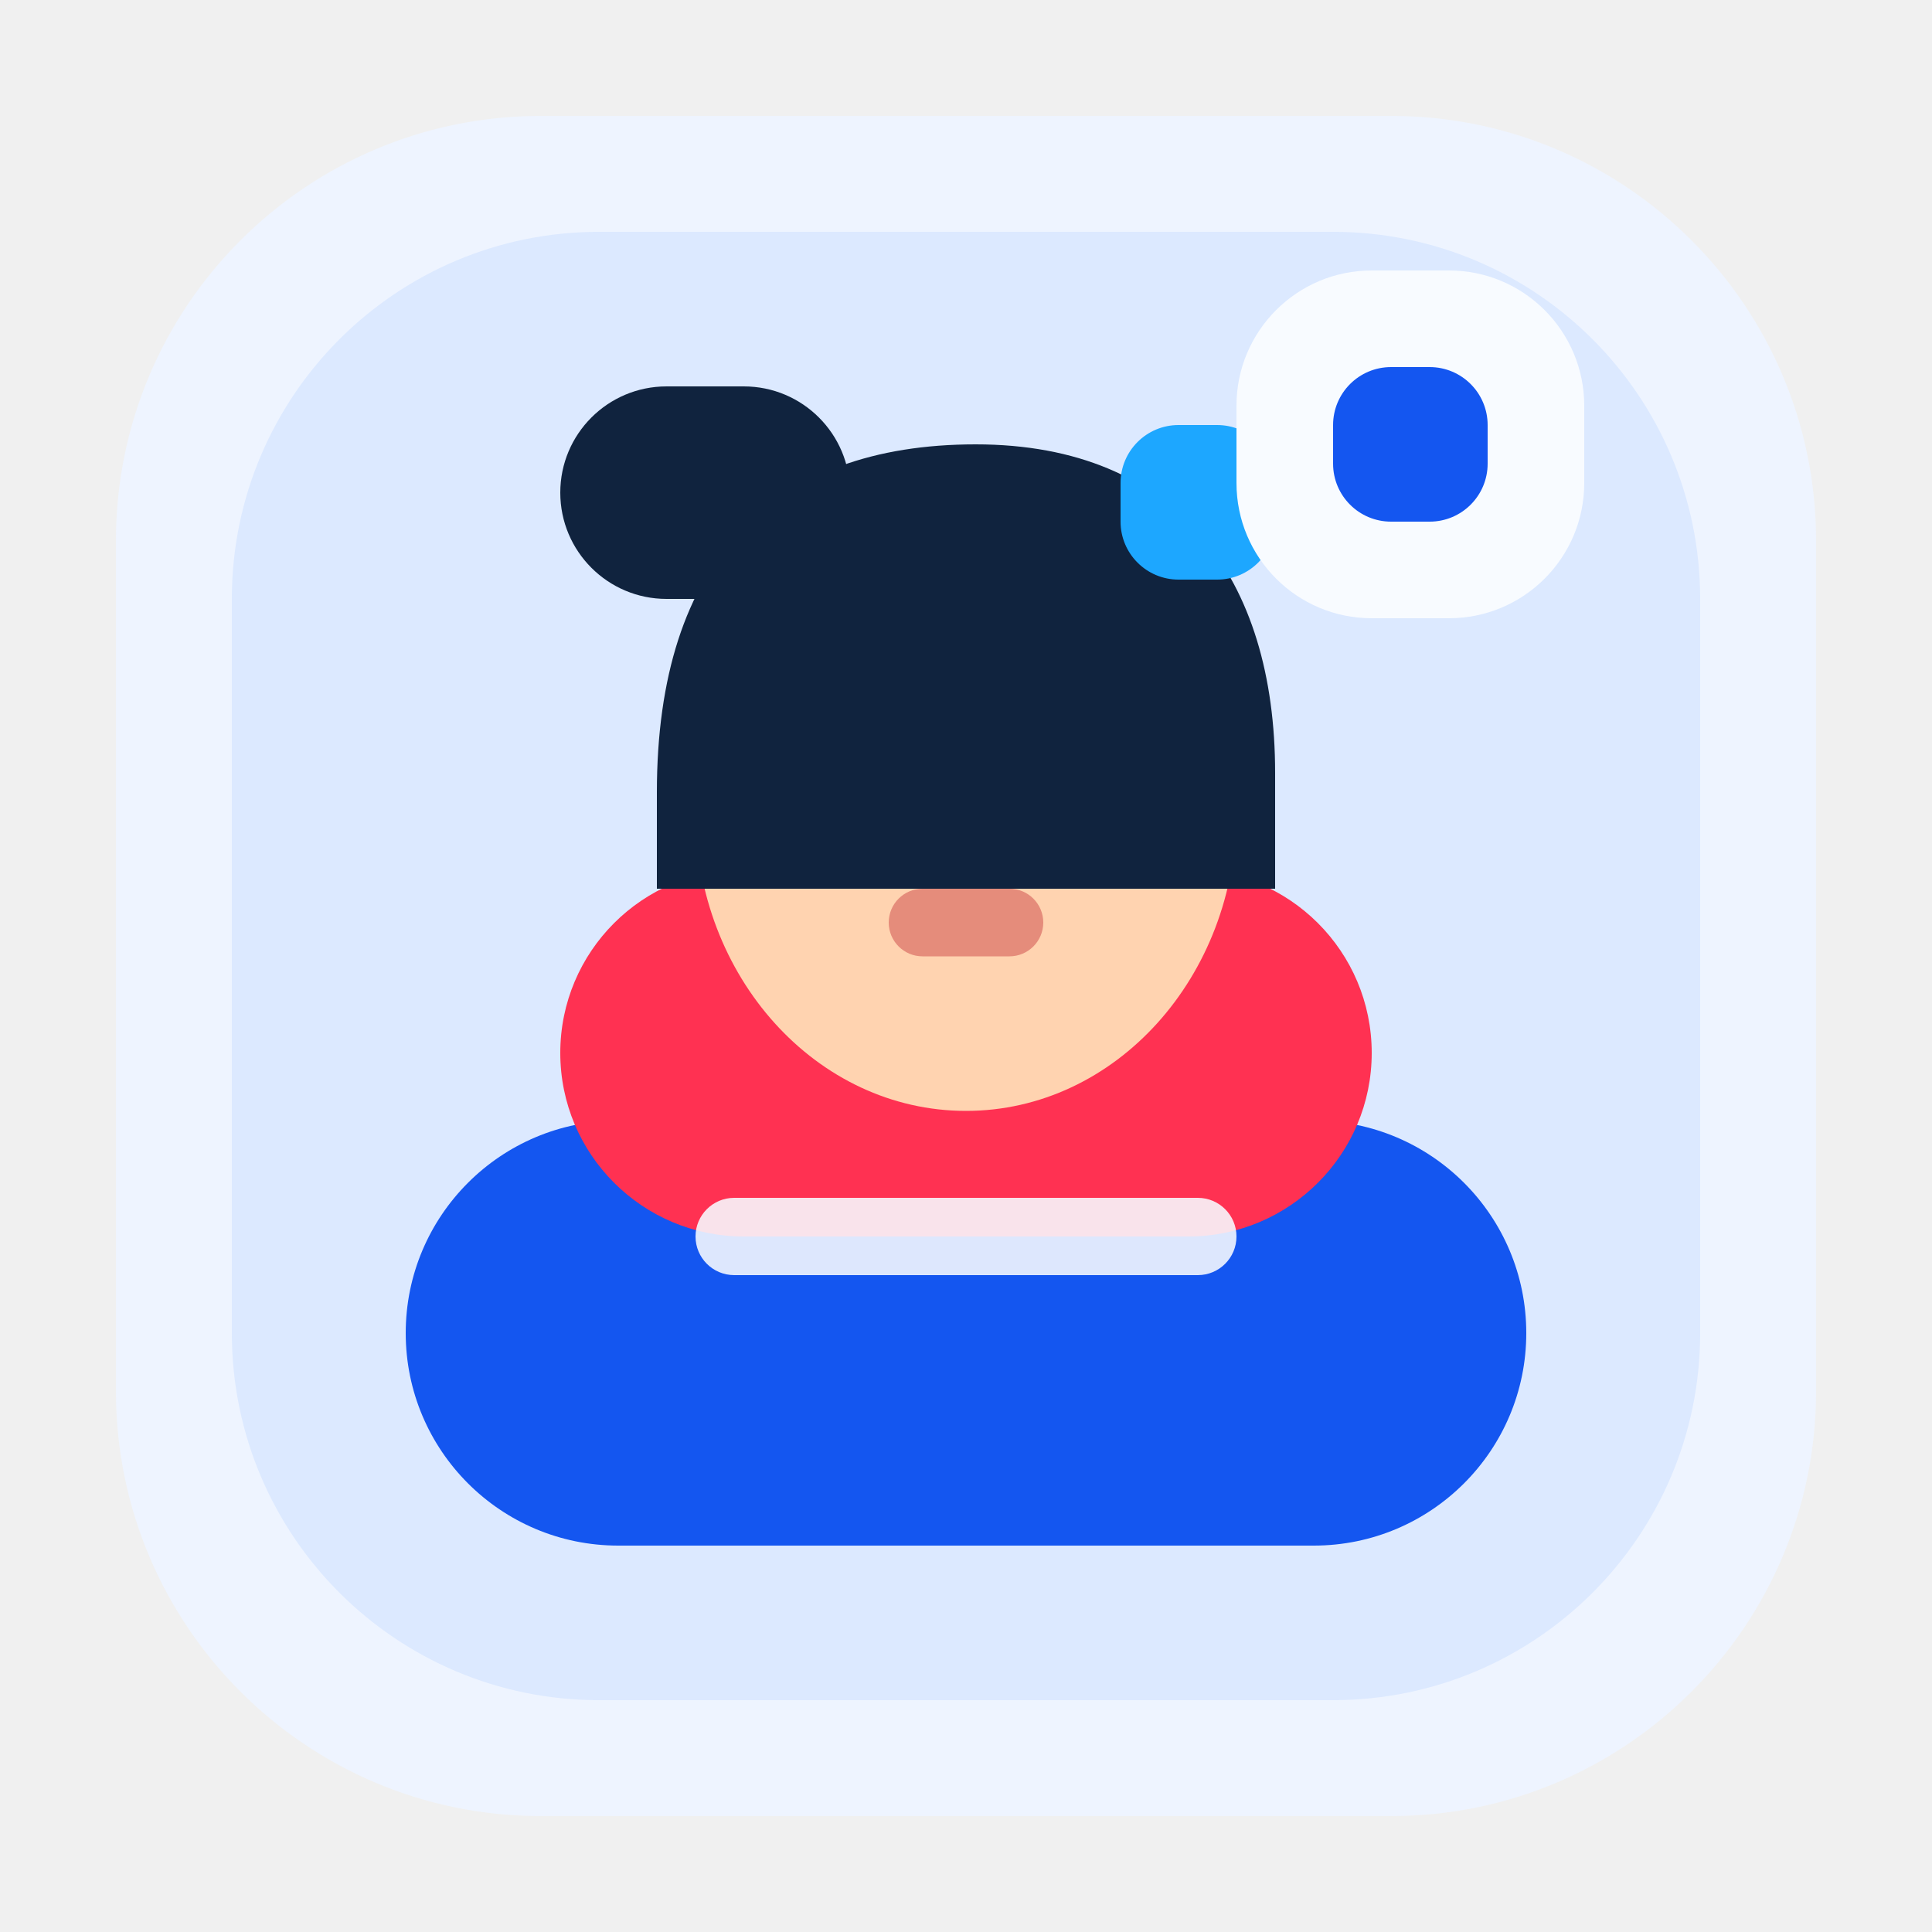
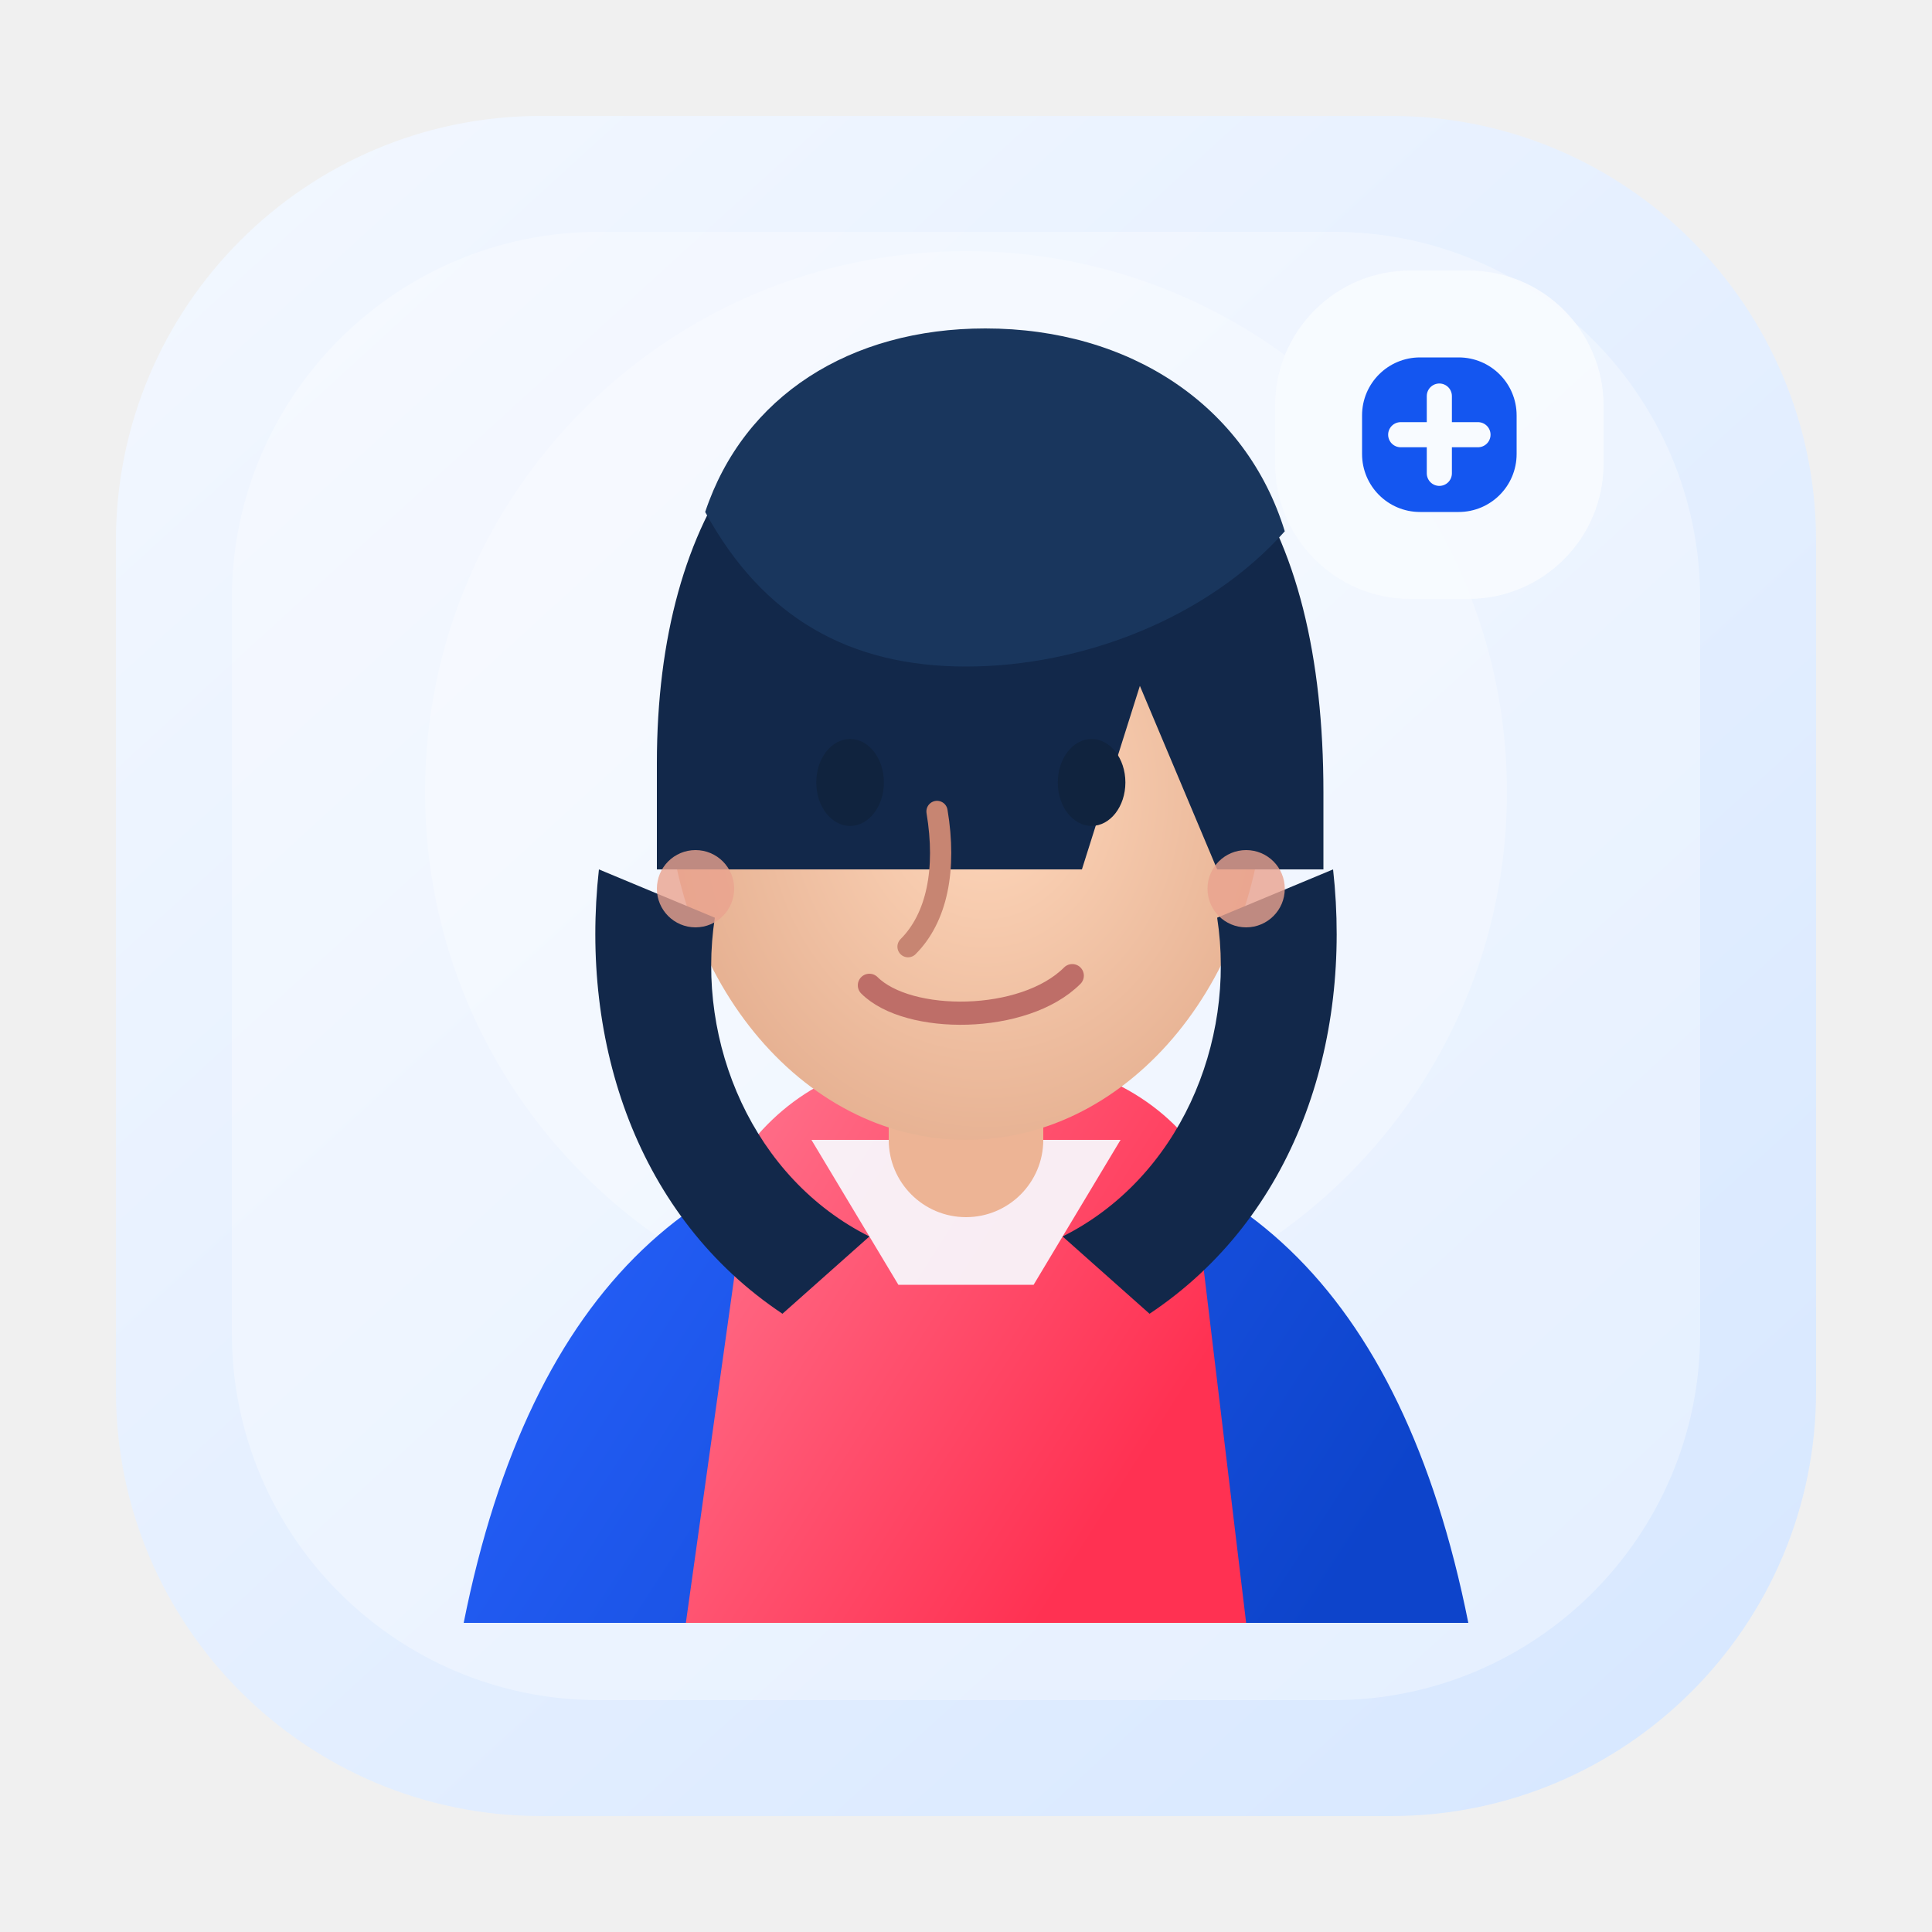
<svg xmlns="http://www.w3.org/2000/svg" width="200" height="200" viewBox="0 0 200 200" fill="none">
-   <rect x="12" y="12" width="176" height="176" rx="44" fill="#EEF4FF" />
-   <rect x="24" y="24" width="152" height="152" rx="38" fill="#DCE9FF" />
-   <rect x="42" y="116" width="116" height="44" rx="22" fill="#1456F0" />
-   <rect x="58" y="90" width="84" height="38" rx="19" fill="#FF3152" />
-   <ellipse cx="100" cy="84" rx="28" ry="31" fill="#FFD3B0" />
-   <path d="M68 82C68 58 80 46 101 46C122 46 132 60 132 80V92H68V82Z" fill="#10233E" />
-   <rect x="58" y="40" width="30" height="22" rx="11" fill="#10233E" />
-   <rect x="116" y="44" width="16" height="16" rx="6" fill="#1DA7FF" />
-   <rect x="74" y="78" width="10" height="10" rx="5" fill="#10233E" />
-   <rect x="116" y="78" width="10" height="10" rx="5" fill="#10233E" />
-   <rect x="92" y="92" width="16" height="7" rx="3.5" fill="#E58C7B" />
-   <rect x="128" y="28" width="36" height="36" rx="14" fill="#F8FBFF" />
-   <rect x="138" y="38" width="16" height="16" rx="6" fill="#1456F0" />
-   <rect x="72" y="124" width="56" height="8" rx="4" fill="#F8FBFF" fill-opacity="0.88" />
+   <defs>
+     <linearGradient id="maya-bg" x1="26" y1="18" x2="172" y2="178" gradientUnits="userSpaceOnUse">
+       <stop stop-color="#F2F7FF" />
+       <stop offset="1" stop-color="#D8E8FF" />
+     </linearGradient>
+     <linearGradient id="maya-jacket" x1="62" y1="120" x2="136" y2="168" gradientUnits="userSpaceOnUse">
+       <stop stop-color="#245EF7" />
+       <stop offset="1" stop-color="#0D44CB" />
+     </linearGradient>
+     <linearGradient id="maya-shirt" x1="80" y1="114" x2="124" y2="142" gradientUnits="userSpaceOnUse">
+       <stop stop-color="#FF6C87" />
+       <stop offset="1" stop-color="#FF3152" />
+     </linearGradient>
+     <radialGradient id="maya-skin" cx="0" cy="0" r="1" gradientUnits="userSpaceOnUse" gradientTransform="translate(102 82) rotate(90) scale(40 34)">
+       <stop stop-color="#FFD8BC" />
+       <stop offset="1" stop-color="#E5AF90" />
+     </radialGradient>
+   </defs>
+   <rect x="12" y="12" width="176" height="176" rx="44" fill="url(#maya-bg)" />
+   <rect x="24" y="24" width="152" height="152" rx="38" fill="#FFFFFF" fill-opacity="0.32" />
+   <circle cx="100" cy="82" r="56" fill="#FFFFFF" fill-opacity="0.28" />
+   <path d="M48 168C55 133 73 117 100 117C127 117 145 133 152 168H48Z" fill="url(#maya-jacket)" />
+   <path d="M78 118C83 112 90 109 100 109C110 109 118 112 123 118L129 168H71L78 118Z" fill="url(#maya-shirt)" />
+   <path d="M84 118H116L107 133H93L84 118Z" fill="#F8FBFF" fill-opacity="0.92" />
+   <rect x="92" y="104" width="16" height="22" rx="8" fill="#EDB495" />
+   <ellipse cx="100" cy="80" rx="31" ry="38" fill="url(#maya-skin)" />
+   <path d="M68 79C68 53 80 36 101 36C126 36 137 54 137 82V90H126L118 71L112 90H68V79Z" fill="#12284A" />
+   <path d="M73 53C77 41 88 34 102 34C117 34 129 42 133 55C125 64 112 69 100 69C88 69 79 64 73 53Z" fill="#19365D" />
+   <path d="M74 95C72 108 78 122 90 128L81 136C66 126 60 108 62 90L74 95Z" fill="#12284A" />
+   <path d="M126 95C128 108 122 122 110 128L119 136C134 126 140 108 138 90L126 95Z" fill="#12284A" />
+   <ellipse cx="88" cy="81" rx="3.5" ry="4.5" fill="#10233E" />
+   <ellipse cx="113" cy="81" rx="3.5" ry="4.5" fill="#10233E" />
+   <path d="M97 84C98 90 97 95 94 98" stroke="#C78572" stroke-width="2.2" stroke-linecap="round" />
+   <path d="M90 102C94 106 106 106 111 101" stroke="#BE6E68" stroke-width="2.4" stroke-linecap="round" />
+   <circle cx="72" cy="92" r="4" fill="#E9A28E" fill-opacity="0.8" />
+   <circle cx="129" cy="92" r="4" fill="#E9A28E" fill-opacity="0.8" />
+   <rect x="132" y="28" width="34" height="34" rx="14" fill="#F8FBFF" fill-opacity="0.95" />
+   <rect x="141" y="37" width="16" height="16" rx="6" fill="#1456F0" />
+   <path d="M145 45H153" stroke="#F8FBFF" stroke-width="2.6" stroke-linecap="round" />
+   <path d="M149 41V49" stroke="#F8FBFF" stroke-width="2.6" stroke-linecap="round" />
</svg>
